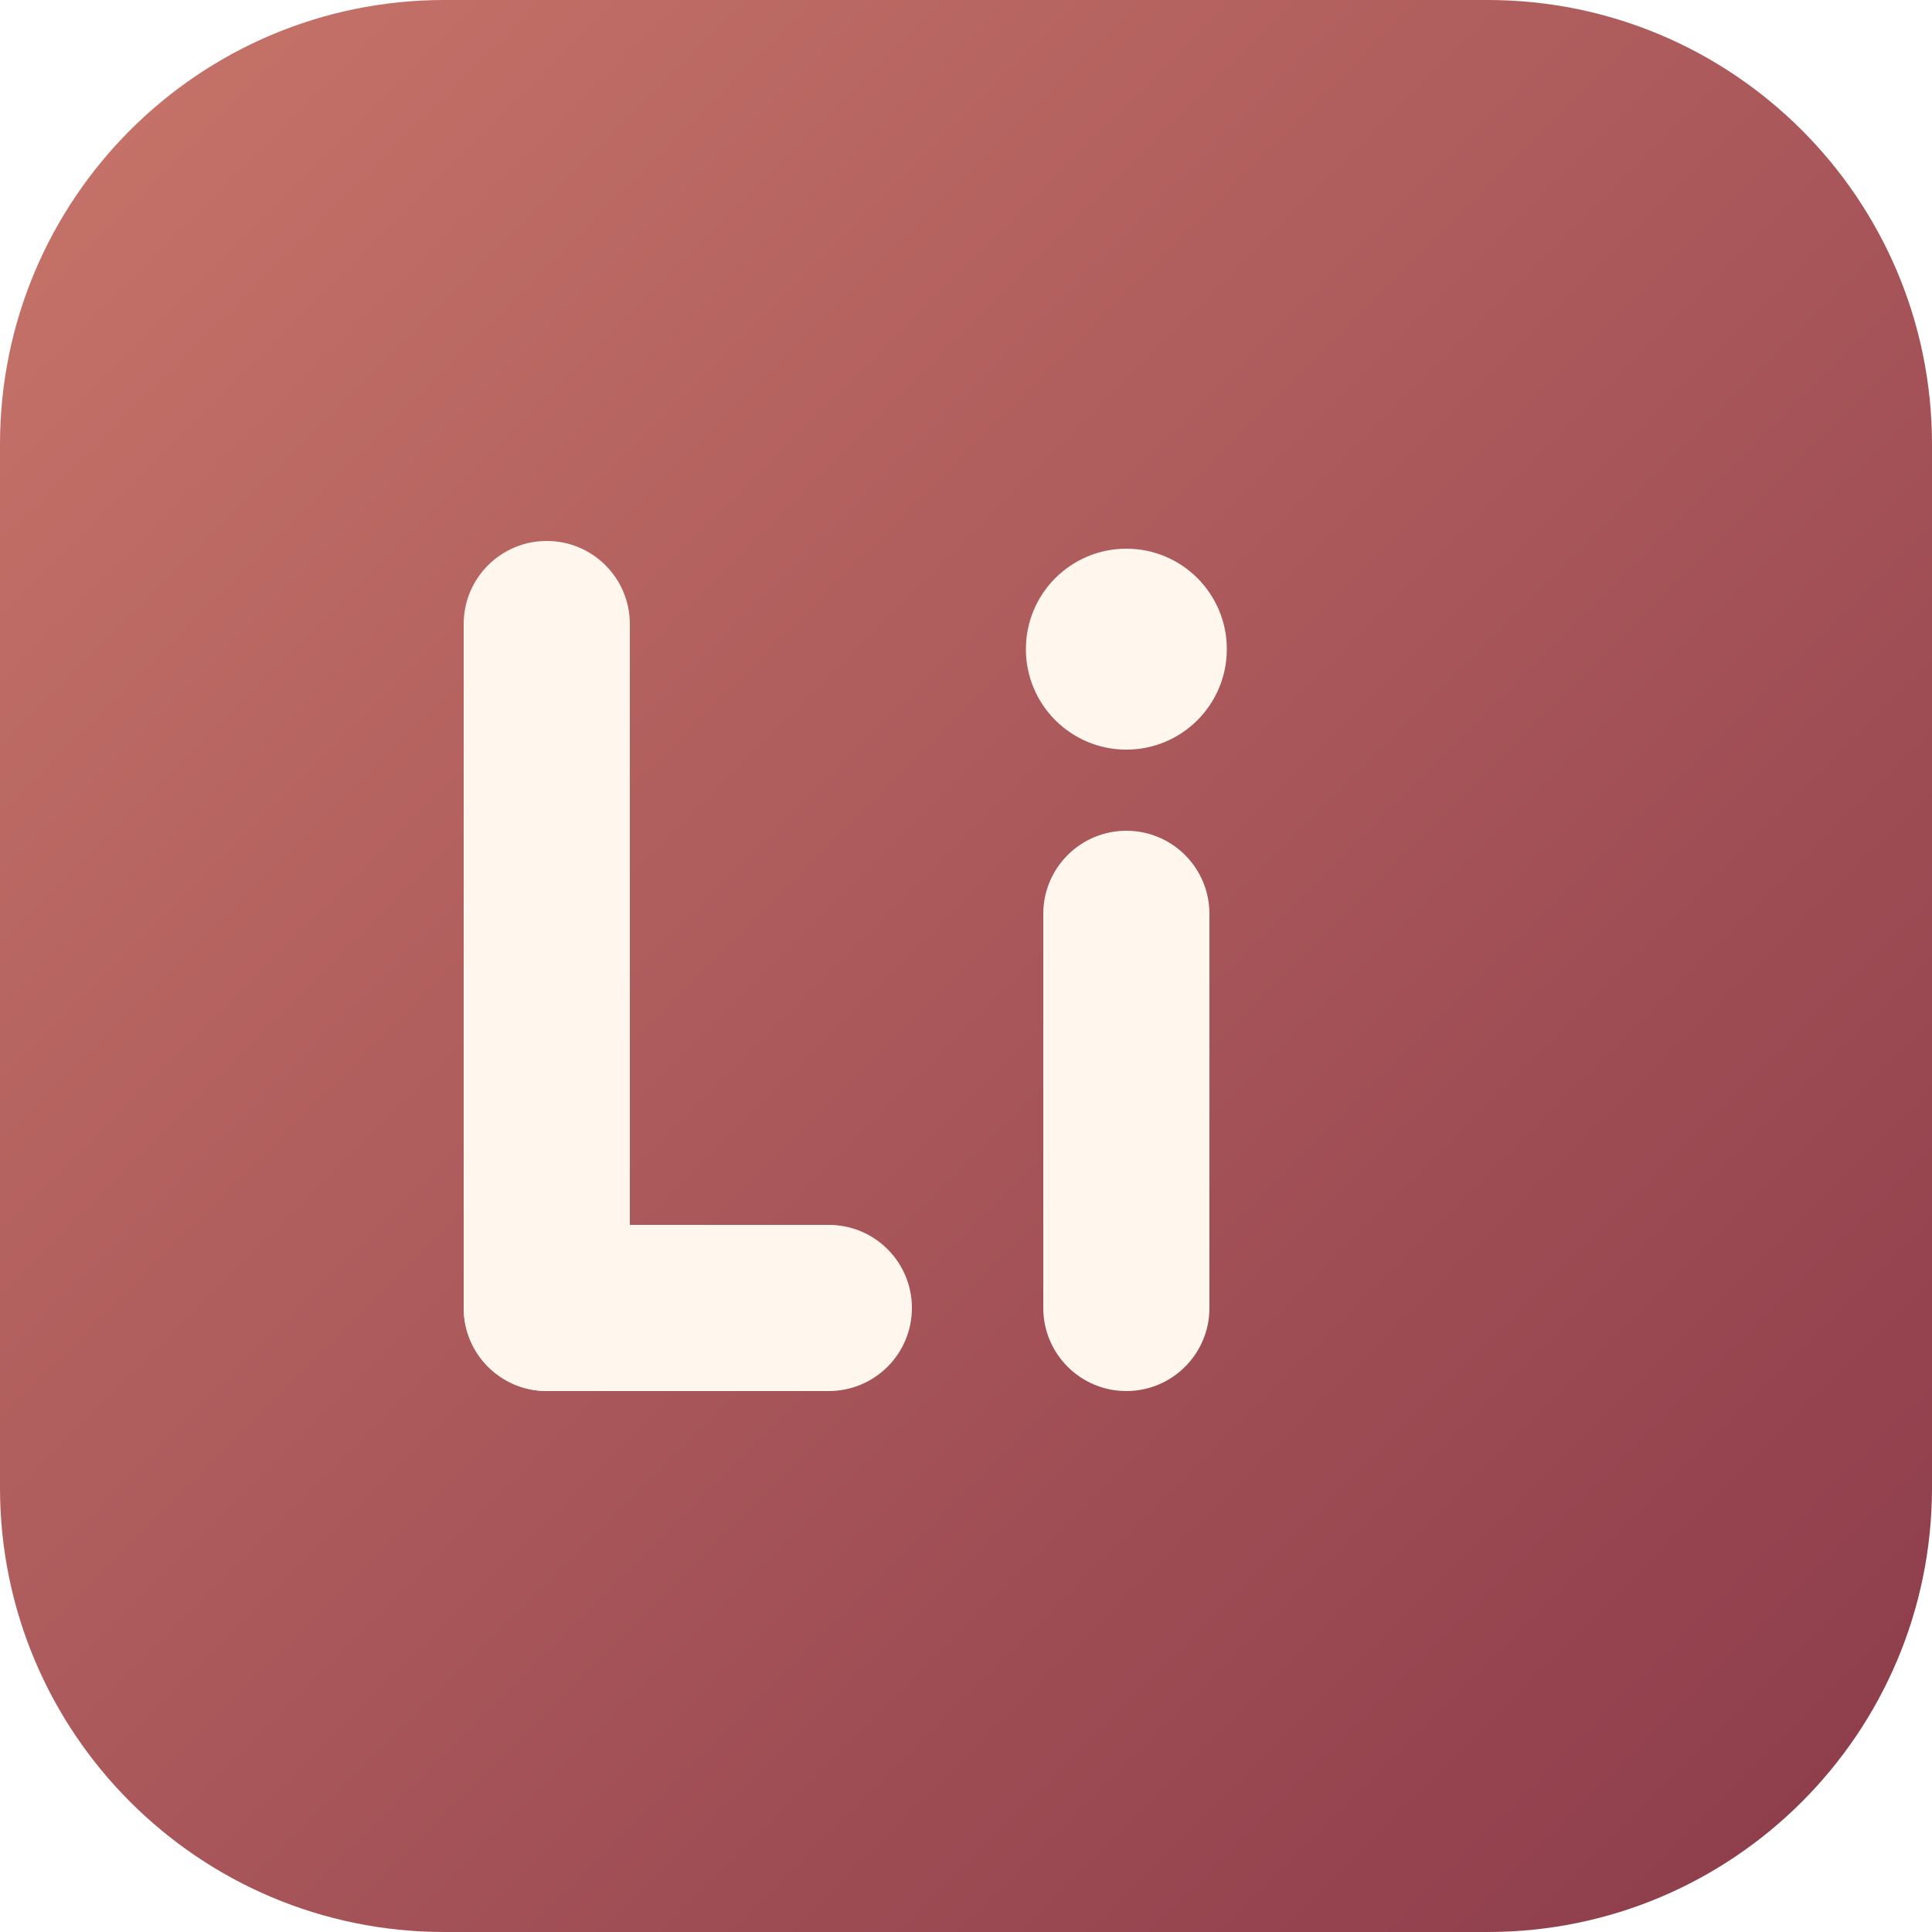
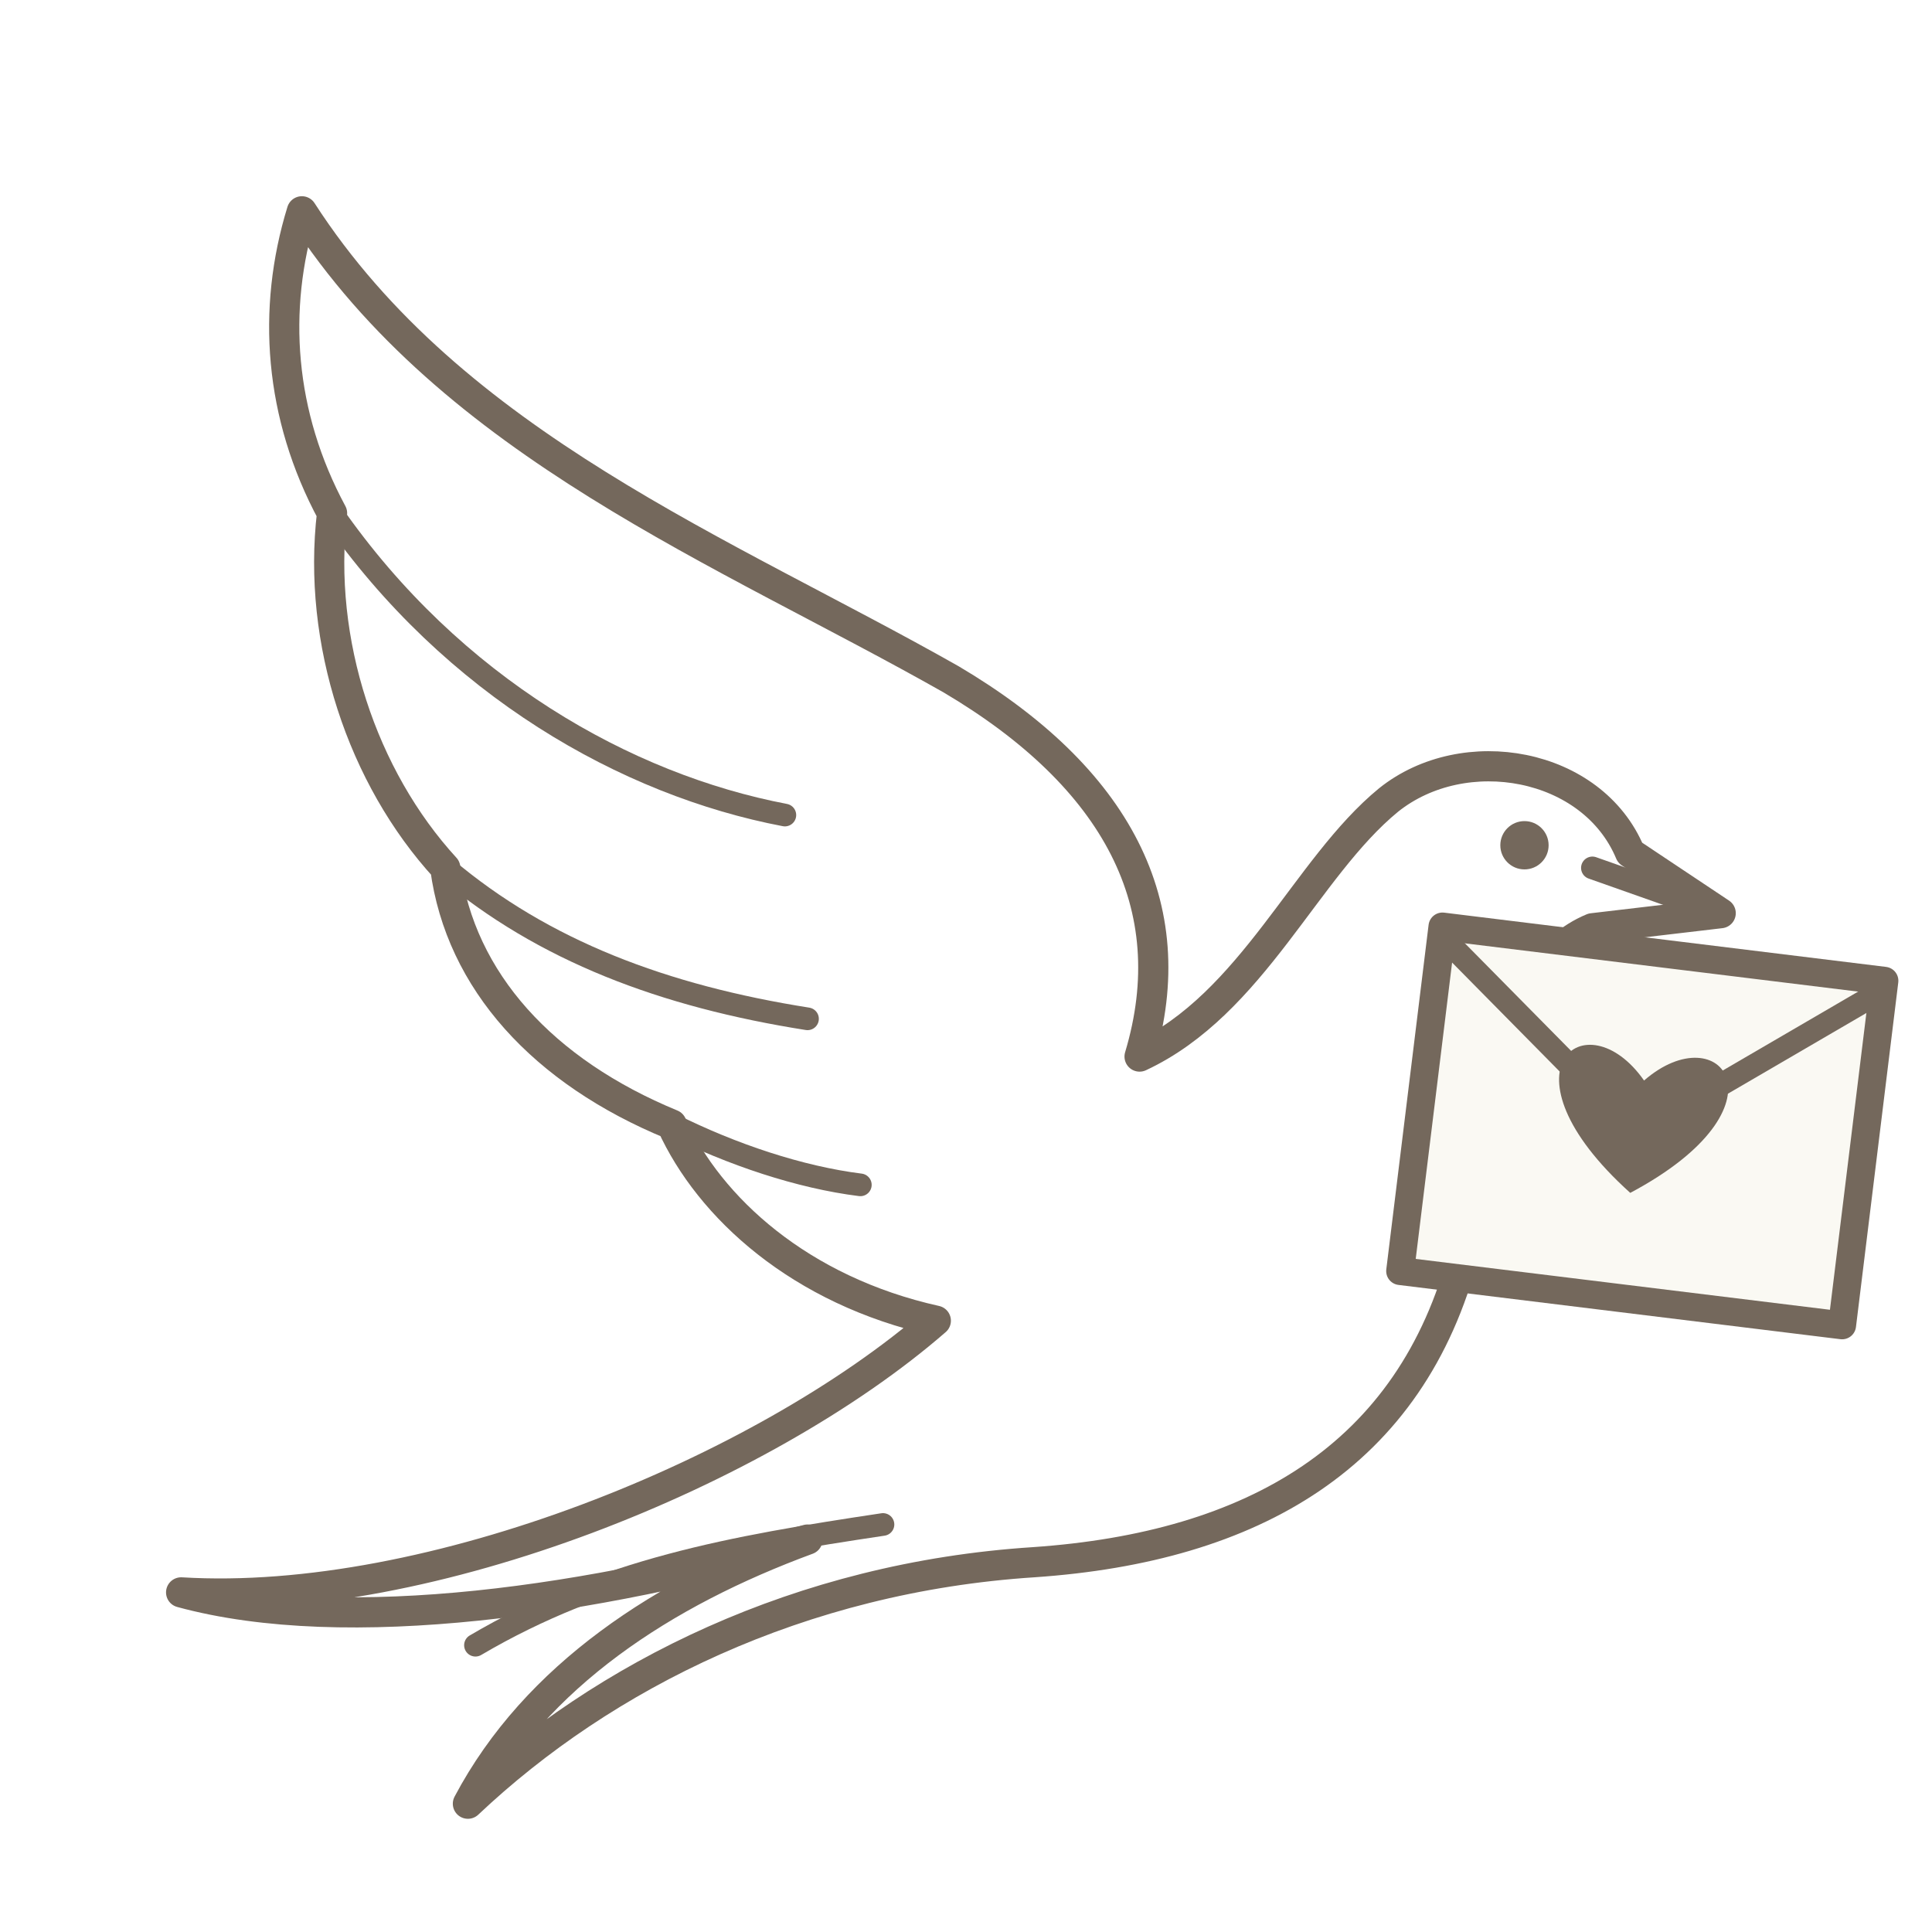
- <svg xmlns="http://www.w3.org/2000/svg" width="1000" height="1000" viewBox="0 0 1000 1000" role="img" aria-label="LiLink">
-   <defs>
-     <linearGradient id="bg" x1="0" y1="0" x2="1" y2="1">
-       <stop offset="0" stop-color="#c8756a" />
-       <stop offset="1" stop-color="#8b3a4a" />
-     </linearGradient>
-   </defs>
-   <rect width="1000" height="1000" rx="230" ry="230" fill="url(#bg)" />
-   <g fill="#fff7ee">
-     <rect x="240" y="280" width="86" height="440" rx="43" />
-     <rect x="240" y="634" width="232" height="86" rx="43" />
-     <rect x="540" y="430" width="86" height="290" rx="43" />
-     <circle cx="583" cy="336" r="52" />
+ <svg xmlns="http://www.w3.org/2000/svg" width="256" height="256" viewBox="0 0 256 256" fill="none" role="img" aria-labelledby="logo-title logo-description">
+   <g id="lilink-dove" stroke="#74685c" stroke-linecap="round" stroke-linejoin="round">
+     <path d="M40 28C60 59 96 73 126 90C148 103 157 120 151 140C166 133 173 115 184 106C194 98 211 101 216 113L228 121L211 123C199 128 199 146 194 166C187 193 166 205 137 207C106 209 80 222 62 239C71 222 88 211 107 204C79 212 46 217 24 211C57 213 101 195 124 175C106 171 94 160 89 149C72 142 61 130 59 115C48 103 42 85 44 68C37 55 36 41 40 28Z" stroke-width="4" />
+     <path d="M44 68C60 91 83 104 104 108M59 115C72 126 88 132 107 135M89 149C97 153 106 156 114 157" stroke-width="3" />
+     <path d="M63 218C80 208 97 205 117 202" stroke-width="3" />
+     <path d="M211 115L228 121L211 123" stroke-width="3" />
+     <circle cx="202" cy="112" r="3.2" fill="#74685c" stroke="none" />
+     <g transform="rotate(7 216 150)">
+       <path d="M188 126H247V172H188Z" fill="#faf9f3" stroke-width="3.7" />
+       <path d="M189 128L213 147Q217 151 221 147L246 128" stroke-width="3" />
+       <path d="M217 143C208 133 197 144 217 158C237 144 226 133 217 143Z" fill="#74685c" stroke="none" />
+     </g>
  </g>
</svg>
